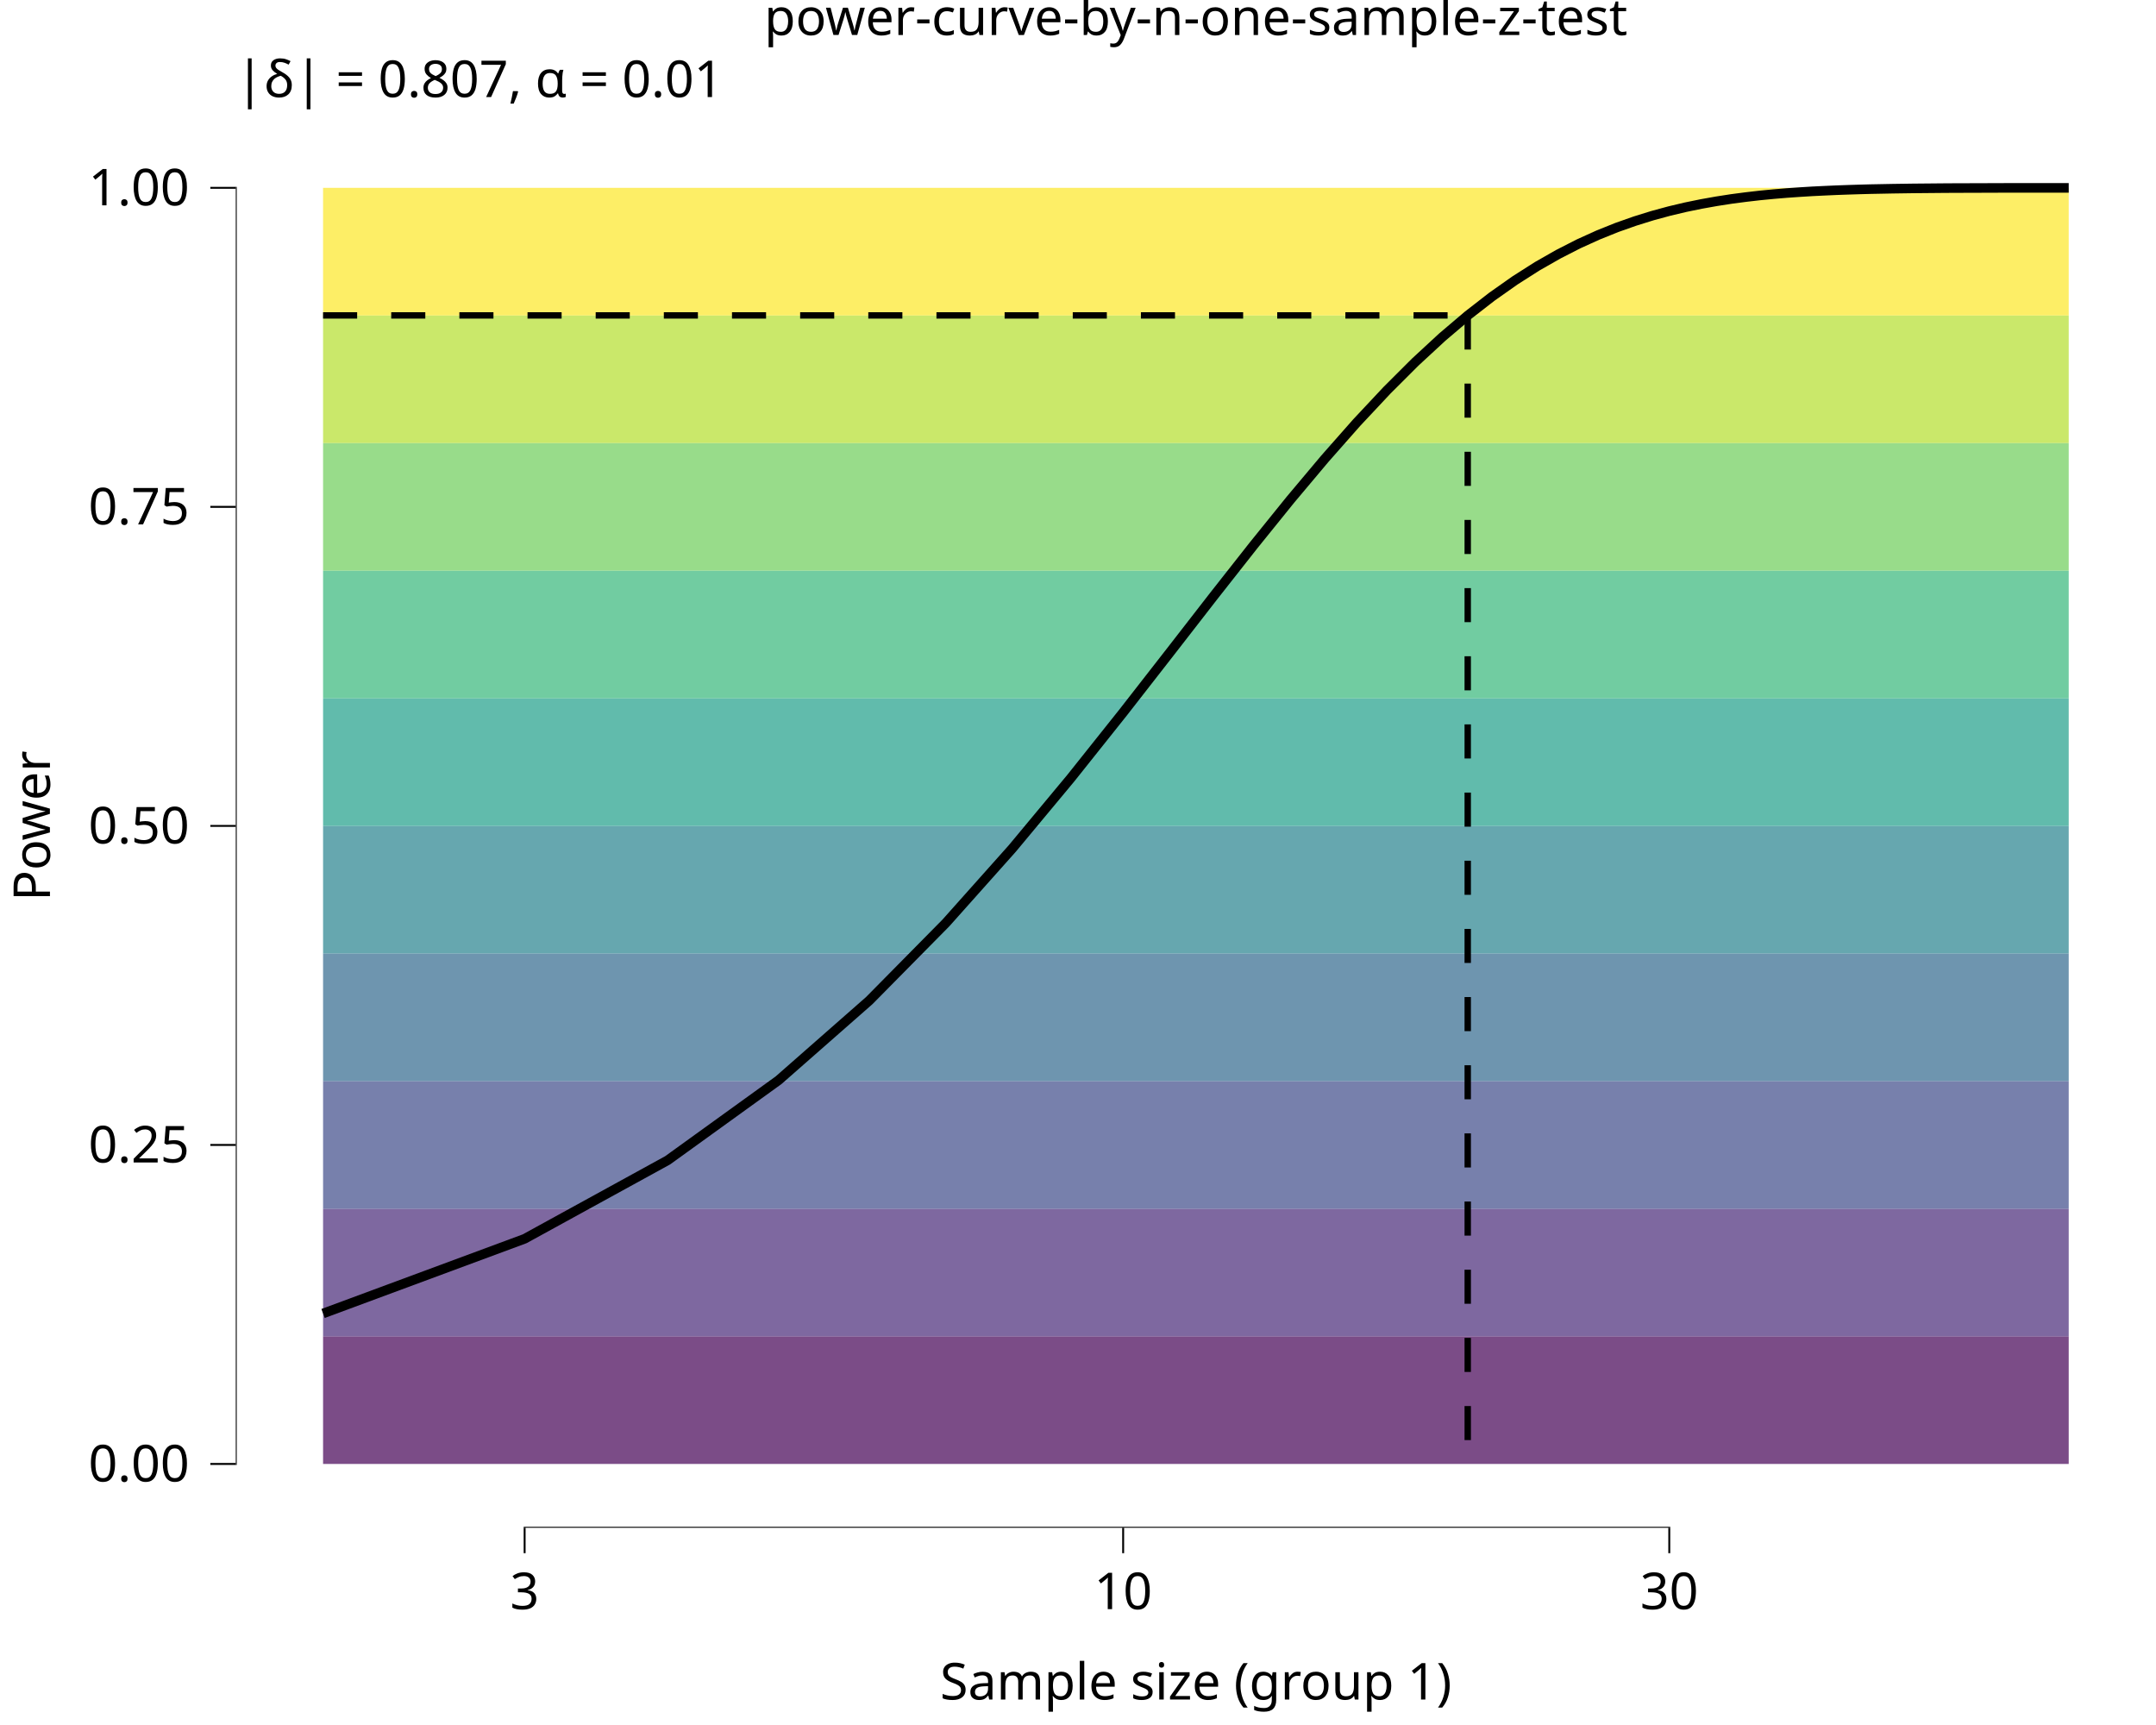
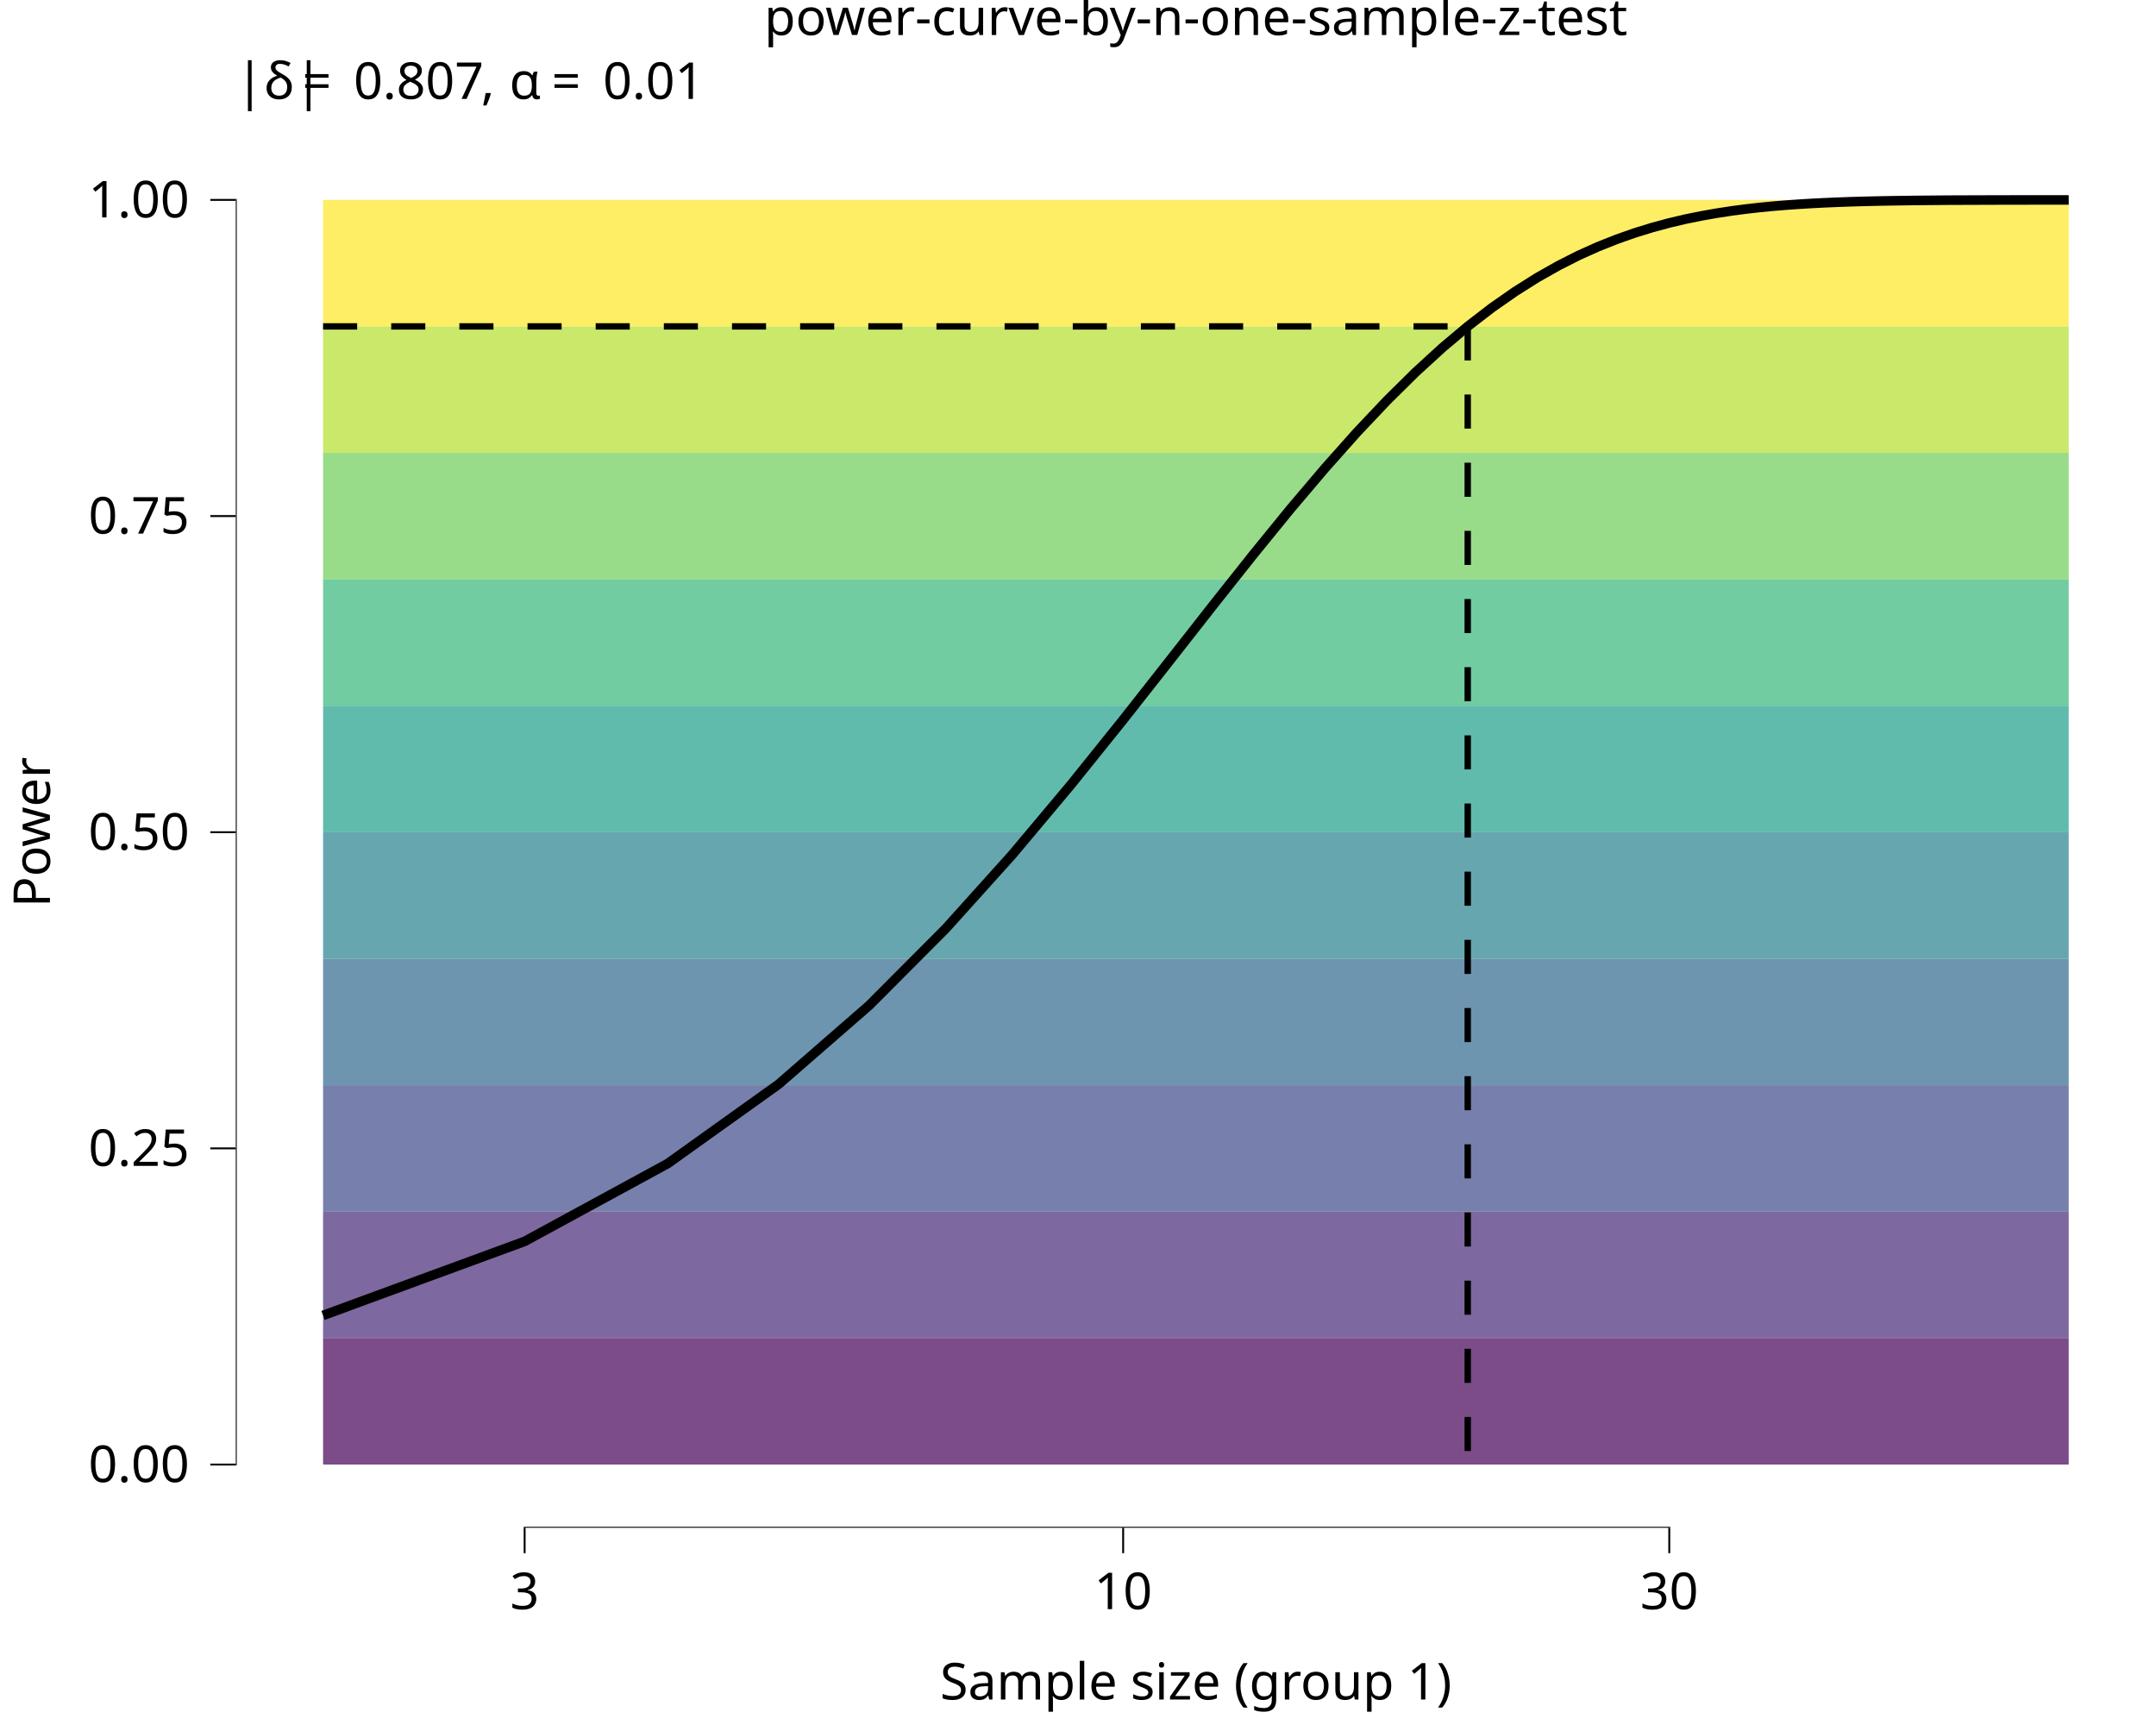
<svg xmlns="http://www.w3.org/2000/svg" class="svglite" data-engine-version="2.0" width="720.00pt" height="576.00pt" viewBox="0 0 720.00 576.00">
  <defs>
    <style type="text/css">
    .svglite line, .svglite polyline, .svglite polygon, .svglite path, .svglite rect, .svglite circle {
      fill: none;
      stroke: #000000;
      stroke-linecap: round;
      stroke-linejoin: round;
      stroke-miterlimit: 10.00;
    }
  </style>
  </defs>
  <rect width="100%" height="100%" style="stroke: none; fill: #FFFFFF;" />
  <defs>
    <clipPath id="cpMC4wMHw3MjAuMDB8MC4wMHw1NzYuMDA=">
      <rect x="0.00" y="0.00" width="720.00" height="576.00" />
    </clipPath>
  </defs>
  <g clip-path="url(#cpMC4wMHw3MjAuMDB8MC4wMHw1NzYuMDA=)">
    <rect x="0.00" y="0.00" width="720.00" height="576.00" style="stroke-width: 10.67; stroke: none;" />
  </g>
  <defs>
-     <clipPath id="cpNzguNzR8NzIwLjAwfDQxLjQyfDUxMC4xNA==">
-       <rect x="78.74" y="41.42" width="641.26" height="468.72" />
+     <clipPath id="cpNzguNzR8NzIwLjAwfDQ1LjY0fDUxMC4xNA==">
+       <rect x="78.74" y="45.64" width="641.26" height="464.50" />
    </clipPath>
  </defs>
-   <g clip-path="url(#cpNzguNzR8NzIwLjAwfDQxLjQyfDUxMC4xNA==)">
-     <rect x="78.74" y="41.42" width="641.26" height="468.72" style="stroke-width: 10.67; stroke: none;" />
-     <rect x="107.89" y="446.22" width="582.96" height="42.61" style="stroke-width: 1.07; stroke: none; stroke-linecap: butt; stroke-linejoin: miter; fill: #440154; fill-opacity: 0.70;" />
-     <rect x="107.89" y="403.61" width="582.96" height="42.61" style="stroke-width: 1.07; stroke: none; stroke-linecap: butt; stroke-linejoin: miter; fill: #482878; fill-opacity: 0.70;" />
-     <rect x="107.89" y="361.00" width="582.96" height="42.61" style="stroke-width: 1.07; stroke: none; stroke-linecap: butt; stroke-linejoin: miter; fill: #3E4A89; fill-opacity: 0.70;" />
-     <rect x="107.89" y="318.39" width="582.96" height="42.61" style="stroke-width: 1.07; stroke: none; stroke-linecap: butt; stroke-linejoin: miter; fill: #31688E; fill-opacity: 0.70;" />
-     <rect x="107.89" y="275.78" width="582.96" height="42.61" style="stroke-width: 1.07; stroke: none; stroke-linecap: butt; stroke-linejoin: miter; fill: #26828E; fill-opacity: 0.70;" />
-     <rect x="107.89" y="233.17" width="582.96" height="42.61" style="stroke-width: 1.07; stroke: none; stroke-linecap: butt; stroke-linejoin: miter; fill: #1F9E89; fill-opacity: 0.70;" />
-     <rect x="107.89" y="190.56" width="582.96" height="42.61" style="stroke-width: 1.07; stroke: none; stroke-linecap: butt; stroke-linejoin: miter; fill: #35B779; fill-opacity: 0.70;" />
-     <rect x="107.89" y="147.94" width="582.96" height="42.61" style="stroke-width: 1.07; stroke: none; stroke-linecap: butt; stroke-linejoin: miter; fill: #6DCD59; fill-opacity: 0.70;" />
-     <rect x="107.89" y="105.33" width="582.96" height="42.61" style="stroke-width: 1.07; stroke: none; stroke-linecap: butt; stroke-linejoin: miter; fill: #B4DE2C; fill-opacity: 0.70;" />
-     <rect x="107.89" y="62.72" width="582.96" height="42.61" style="stroke-width: 1.07; stroke: none; stroke-linecap: butt; stroke-linejoin: miter; fill: #FDE725; fill-opacity: 0.70;" />
-     <polyline points="107.89,438.59 175.20,413.65 222.96,387.44 260.00,360.71 290.27,334.13 315.86,308.21 338.03,283.35 357.58,259.85 375.08,237.89 390.90,217.59 405.34,198.99 418.63,182.10 430.93,166.87 442.39,153.23 453.10,141.09 463.17,130.34 472.66,120.87 481.63,112.58 490.15,105.34 498.25,99.05 505.97,93.61 513.35,88.91 520.42,84.88 527.19,81.42 533.70,78.47 539.97,75.95 546.01,73.82 551.83,72.01 557.46,70.48 562.90,69.19 568.17,68.11 573.28,67.20 578.24,66.43 583.05,65.80 587.73,65.26 592.28,64.82 596.70,64.45 601.02,64.15 605.22,63.89 609.32,63.69 613.32,63.51 617.23,63.37 621.04,63.25 624.77,63.15 628.42,63.08 631.99,63.01 635.49,62.96 638.91,62.91 642.26,62.88 645.55,62.85 648.78,62.82 651.94,62.80 655.04,62.79 658.09,62.78 661.08,62.77 664.02,62.76 666.90,62.75 669.74,62.74 672.53,62.74 675.28,62.74 677.98,62.73 680.63,62.73 683.25,62.73 685.82,62.73 688.36,62.73 690.85,62.73 " style="stroke-width: 3.20; stroke-linecap: butt;" />
-     <line x1="490.15" y1="105.33" x2="490.15" y2="488.83" style="stroke-width: 2.13; stroke-dasharray: 11.38,11.38; stroke-linecap: butt;" />
-     <line x1="107.89" y1="105.33" x2="490.15" y2="105.33" style="stroke-width: 2.13; stroke-dasharray: 11.38,11.38; stroke-linecap: butt;" />
+   <g clip-path="url(#cpNzguNzR8NzIwLjAwfDQ1LjY0fDUxMC4xNA==)">
+     <rect x="78.74" y="45.64" width="641.26" height="464.50" style="stroke-width: 10.67; stroke: none;" />
+     <rect x="107.89" y="446.80" width="582.96" height="42.23" style="stroke-width: 1.07; stroke: none; stroke-linecap: butt; stroke-linejoin: miter; fill: #440154; fill-opacity: 0.70;" />
+     <rect x="107.89" y="404.57" width="582.96" height="42.23" style="stroke-width: 1.07; stroke: none; stroke-linecap: butt; stroke-linejoin: miter; fill: #482878; fill-opacity: 0.70;" />
+     <rect x="107.89" y="362.34" width="582.96" height="42.23" style="stroke-width: 1.07; stroke: none; stroke-linecap: butt; stroke-linejoin: miter; fill: #3E4A89; fill-opacity: 0.70;" />
+     <rect x="107.89" y="320.12" width="582.96" height="42.23" style="stroke-width: 1.07; stroke: none; stroke-linecap: butt; stroke-linejoin: miter; fill: #31688E; fill-opacity: 0.70;" />
+     <rect x="107.89" y="277.89" width="582.96" height="42.23" style="stroke-width: 1.07; stroke: none; stroke-linecap: butt; stroke-linejoin: miter; fill: #26828E; fill-opacity: 0.70;" />
+     <rect x="107.89" y="235.66" width="582.96" height="42.23" style="stroke-width: 1.07; stroke: none; stroke-linecap: butt; stroke-linejoin: miter; fill: #1F9E89; fill-opacity: 0.70;" />
+     <rect x="107.89" y="193.43" width="582.96" height="42.23" style="stroke-width: 1.07; stroke: none; stroke-linecap: butt; stroke-linejoin: miter; fill: #35B779; fill-opacity: 0.70;" />
+     <rect x="107.89" y="151.21" width="582.96" height="42.23" style="stroke-width: 1.07; stroke: none; stroke-linecap: butt; stroke-linejoin: miter; fill: #6DCD59; fill-opacity: 0.70;" />
+     <rect x="107.89" y="108.98" width="582.96" height="42.23" style="stroke-width: 1.07; stroke: none; stroke-linecap: butt; stroke-linejoin: miter; fill: #B4DE2C; fill-opacity: 0.70;" />
+     <rect x="107.89" y="66.75" width="582.96" height="42.23" style="stroke-width: 1.07; stroke: none; stroke-linecap: butt; stroke-linejoin: miter; fill: #FDE725; fill-opacity: 0.70;" />
+     <polyline points="107.89,439.23 175.20,414.52 222.96,388.54 260.00,362.06 290.27,335.71 315.86,310.03 338.03,285.40 357.58,262.10 375.08,240.34 390.90,220.23 405.34,201.80 418.63,185.06 430.93,169.96 442.39,156.45 453.10,144.41 463.17,133.76 472.66,124.38 481.63,116.16 490.15,108.99 498.25,102.75 505.97,97.36 513.35,92.71 520.42,88.71 527.19,85.28 533.70,82.36 539.97,79.87 546.01,77.75 551.83,75.96 557.46,74.44 562.90,73.16 568.17,72.09 573.28,71.19 578.24,70.43 583.05,69.80 587.73,69.27 592.28,68.83 596.70,68.47 601.02,68.17 605.22,67.92 609.32,67.71 613.32,67.54 617.23,67.39 621.04,67.28 624.77,67.18 628.42,67.10 631.99,67.04 635.49,66.99 638.91,66.94 642.26,66.91 645.55,66.88 648.78,66.85 651.94,66.83 655.04,66.82 658.09,66.81 661.08,66.80 664.02,66.79 666.90,66.78 669.74,66.78 672.53,66.77 675.28,66.77 677.98,66.76 680.63,66.76 683.25,66.76 685.82,66.76 688.36,66.76 690.85,66.76 " style="stroke-width: 3.20; stroke-linecap: butt;" />
+     <line x1="490.15" y1="108.98" x2="490.15" y2="489.03" style="stroke-width: 2.13; stroke-dasharray: 11.38,11.38; stroke-linecap: butt;" />
+     <line x1="107.89" y1="108.98" x2="490.15" y2="108.98" style="stroke-width: 2.13; stroke-dasharray: 11.38,11.38; stroke-linecap: butt;" />
    <line x1="174.88" y1="510.14" x2="557.78" y2="510.14" style="stroke-width: 0.64; stroke-linecap: butt;" />
-     <line x1="78.74" y1="489.15" x2="78.74" y2="62.40" style="stroke-width: 0.64; stroke-linecap: butt;" />
-     <rect x="78.74" y="41.42" width="641.26" height="468.72" style="stroke-width: 0.00; stroke: none;" />
+     <line x1="78.74" y1="489.34" x2="78.74" y2="66.43" style="stroke-width: 0.64; stroke-linecap: butt;" />
+     <rect x="78.74" y="45.64" width="641.26" height="464.50" style="stroke-width: 0.00; stroke: none;" />
  </g>
  <g clip-path="url(#cpMC4wMHw3MjAuMDB8MC4wMHw1NzYuMDA=)">
-     <polyline points="78.74,510.14 78.74,41.42 " style="stroke-width: 0.00; stroke: none; stroke-linecap: butt;" />
-     <text x="63.26" y="494.68" text-anchor="end" style="font-size: 17.00px; font-family: sans;" textLength="33.09px" lengthAdjust="spacingAndGlyphs">0.00</text>
-     <text x="63.26" y="388.16" text-anchor="end" style="font-size: 17.00px; font-family: sans;" textLength="33.09px" lengthAdjust="spacingAndGlyphs">0.25</text>
-     <text x="63.26" y="281.63" text-anchor="end" style="font-size: 17.00px; font-family: sans;" textLength="33.09px" lengthAdjust="spacingAndGlyphs">0.50</text>
-     <text x="63.26" y="175.10" text-anchor="end" style="font-size: 17.00px; font-family: sans;" textLength="33.09px" lengthAdjust="spacingAndGlyphs">0.75</text>
-     <text x="63.26" y="68.57" text-anchor="end" style="font-size: 17.00px; font-family: sans;" textLength="33.09px" lengthAdjust="spacingAndGlyphs">1.00</text>
-     <polyline points="70.24,488.83 78.74,488.83 " style="stroke-width: 0.64; stroke-linecap: butt;" />
-     <polyline points="70.24,382.31 78.74,382.31 " style="stroke-width: 0.64; stroke-linecap: butt;" />
-     <polyline points="70.24,275.78 78.74,275.78 " style="stroke-width: 0.64; stroke-linecap: butt;" />
-     <polyline points="70.24,169.25 78.74,169.25 " style="stroke-width: 0.64; stroke-linecap: butt;" />
-     <polyline points="70.24,62.72 78.74,62.72 " style="stroke-width: 0.64; stroke-linecap: butt;" />
+     <polyline points="78.74,510.14 78.74,45.64 " style="stroke-width: 0.00; stroke: none; stroke-linecap: butt;" />
+     <text x="63.26" y="494.88" text-anchor="end" style="font-size: 17.00px; font-family: sans;" textLength="33.09px" lengthAdjust="spacingAndGlyphs">0.00</text>
+     <text x="63.26" y="389.31" text-anchor="end" style="font-size: 17.00px; font-family: sans;" textLength="33.09px" lengthAdjust="spacingAndGlyphs">0.25</text>
+     <text x="63.26" y="283.74" text-anchor="end" style="font-size: 17.00px; font-family: sans;" textLength="33.09px" lengthAdjust="spacingAndGlyphs">0.50</text>
+     <text x="63.26" y="178.17" text-anchor="end" style="font-size: 17.00px; font-family: sans;" textLength="33.09px" lengthAdjust="spacingAndGlyphs">0.75</text>
+     <text x="63.26" y="72.60" text-anchor="end" style="font-size: 17.00px; font-family: sans;" textLength="33.09px" lengthAdjust="spacingAndGlyphs">1.00</text>
+     <polyline points="70.24,489.03 78.74,489.03 " style="stroke-width: 0.64; stroke-linecap: butt;" />
+     <polyline points="70.24,383.46 78.74,383.46 " style="stroke-width: 0.64; stroke-linecap: butt;" />
+     <polyline points="70.24,277.89 78.74,277.89 " style="stroke-width: 0.64; stroke-linecap: butt;" />
+     <polyline points="70.24,172.32 78.74,172.32 " style="stroke-width: 0.64; stroke-linecap: butt;" />
+     <polyline points="70.24,66.75 78.74,66.75 " style="stroke-width: 0.64; stroke-linecap: butt;" />
    <polyline points="78.74,510.14 720.00,510.14 " style="stroke-width: 0.00; stroke: none; stroke-linecap: butt;" />
    <polyline points="175.20,518.64 175.20,510.14 " style="stroke-width: 0.64; stroke-linecap: butt;" />
    <polyline points="375.08,518.64 375.08,510.14 " style="stroke-width: 0.64; stroke-linecap: butt;" />
    <polyline points="557.46,518.64 557.46,510.14 " style="stroke-width: 0.64; stroke-linecap: butt;" />
    <text x="175.20" y="537.32" text-anchor="middle" style="font-size: 17.00px; font-family: sans;" textLength="9.46px" lengthAdjust="spacingAndGlyphs">3</text>
    <text x="375.08" y="537.32" text-anchor="middle" style="font-size: 17.00px; font-family: sans;" textLength="18.91px" lengthAdjust="spacingAndGlyphs">10</text>
    <text x="557.46" y="537.32" text-anchor="middle" style="font-size: 17.00px; font-family: sans;" textLength="18.91px" lengthAdjust="spacingAndGlyphs">30</text>
    <text x="399.37" y="567.49" text-anchor="middle" style="font-size: 17.00px; font-family: sans;" textLength="166.32px" lengthAdjust="spacingAndGlyphs">Sample size (group 1)</text>
-     <text transform="translate(16.68,275.78) rotate(-90)" text-anchor="middle" style="font-size: 17.00px; font-family: sans;" textLength="48.20px" lengthAdjust="spacingAndGlyphs">Power</text>
-     <text x="78.74" y="32.41" style="font-size: 17.00px; font-family: sans;" textLength="151.97px" lengthAdjust="spacingAndGlyphs">|δ| = 0.807, α = 0.01</text>
+     <text transform="translate(16.68,277.89) rotate(-90)" text-anchor="middle" style="font-size: 17.00px; font-family: sans;" textLength="48.20px" lengthAdjust="spacingAndGlyphs">Power</text>
+     <text x="78.74" y="33.03" style="font-size: 17.00px; font-family: sans;" textLength="18.30px" lengthAdjust="spacingAndGlyphs">|δ|</text>
+     <text x="100.97" y="33.03" style="font-size: 17.00px; font-family: sans;" textLength="13.20px" lengthAdjust="spacingAndGlyphs">=</text>
+     <text x="118.11" y="33.03" style="font-size: 17.00px; font-family: sans;" textLength="42.54px" lengthAdjust="spacingAndGlyphs">0.807</text>
+     <text x="160.65" y="33.03" style="font-size: 17.00px; font-family: sans;" textLength="9.45px" lengthAdjust="spacingAndGlyphs">, </text>
+     <text x="170.10" y="33.03" style="font-size: 17.00px; font-family: sans;" textLength="10.20px" lengthAdjust="spacingAndGlyphs">α</text>
+     <text x="184.23" y="33.03" style="font-size: 17.00px; font-family: sans;" textLength="13.20px" lengthAdjust="spacingAndGlyphs">=</text>
+     <text x="201.37" y="33.03" style="font-size: 17.00px; font-family: sans;" textLength="33.09px" lengthAdjust="spacingAndGlyphs">0.01</text>
    <text x="399.37" y="11.70" text-anchor="middle" style="font-size: 17.00px; font-family: sans;" textLength="274.03px" lengthAdjust="spacingAndGlyphs">power-curve-by-n-one-sample-z-test</text>
  </g>
</svg>
